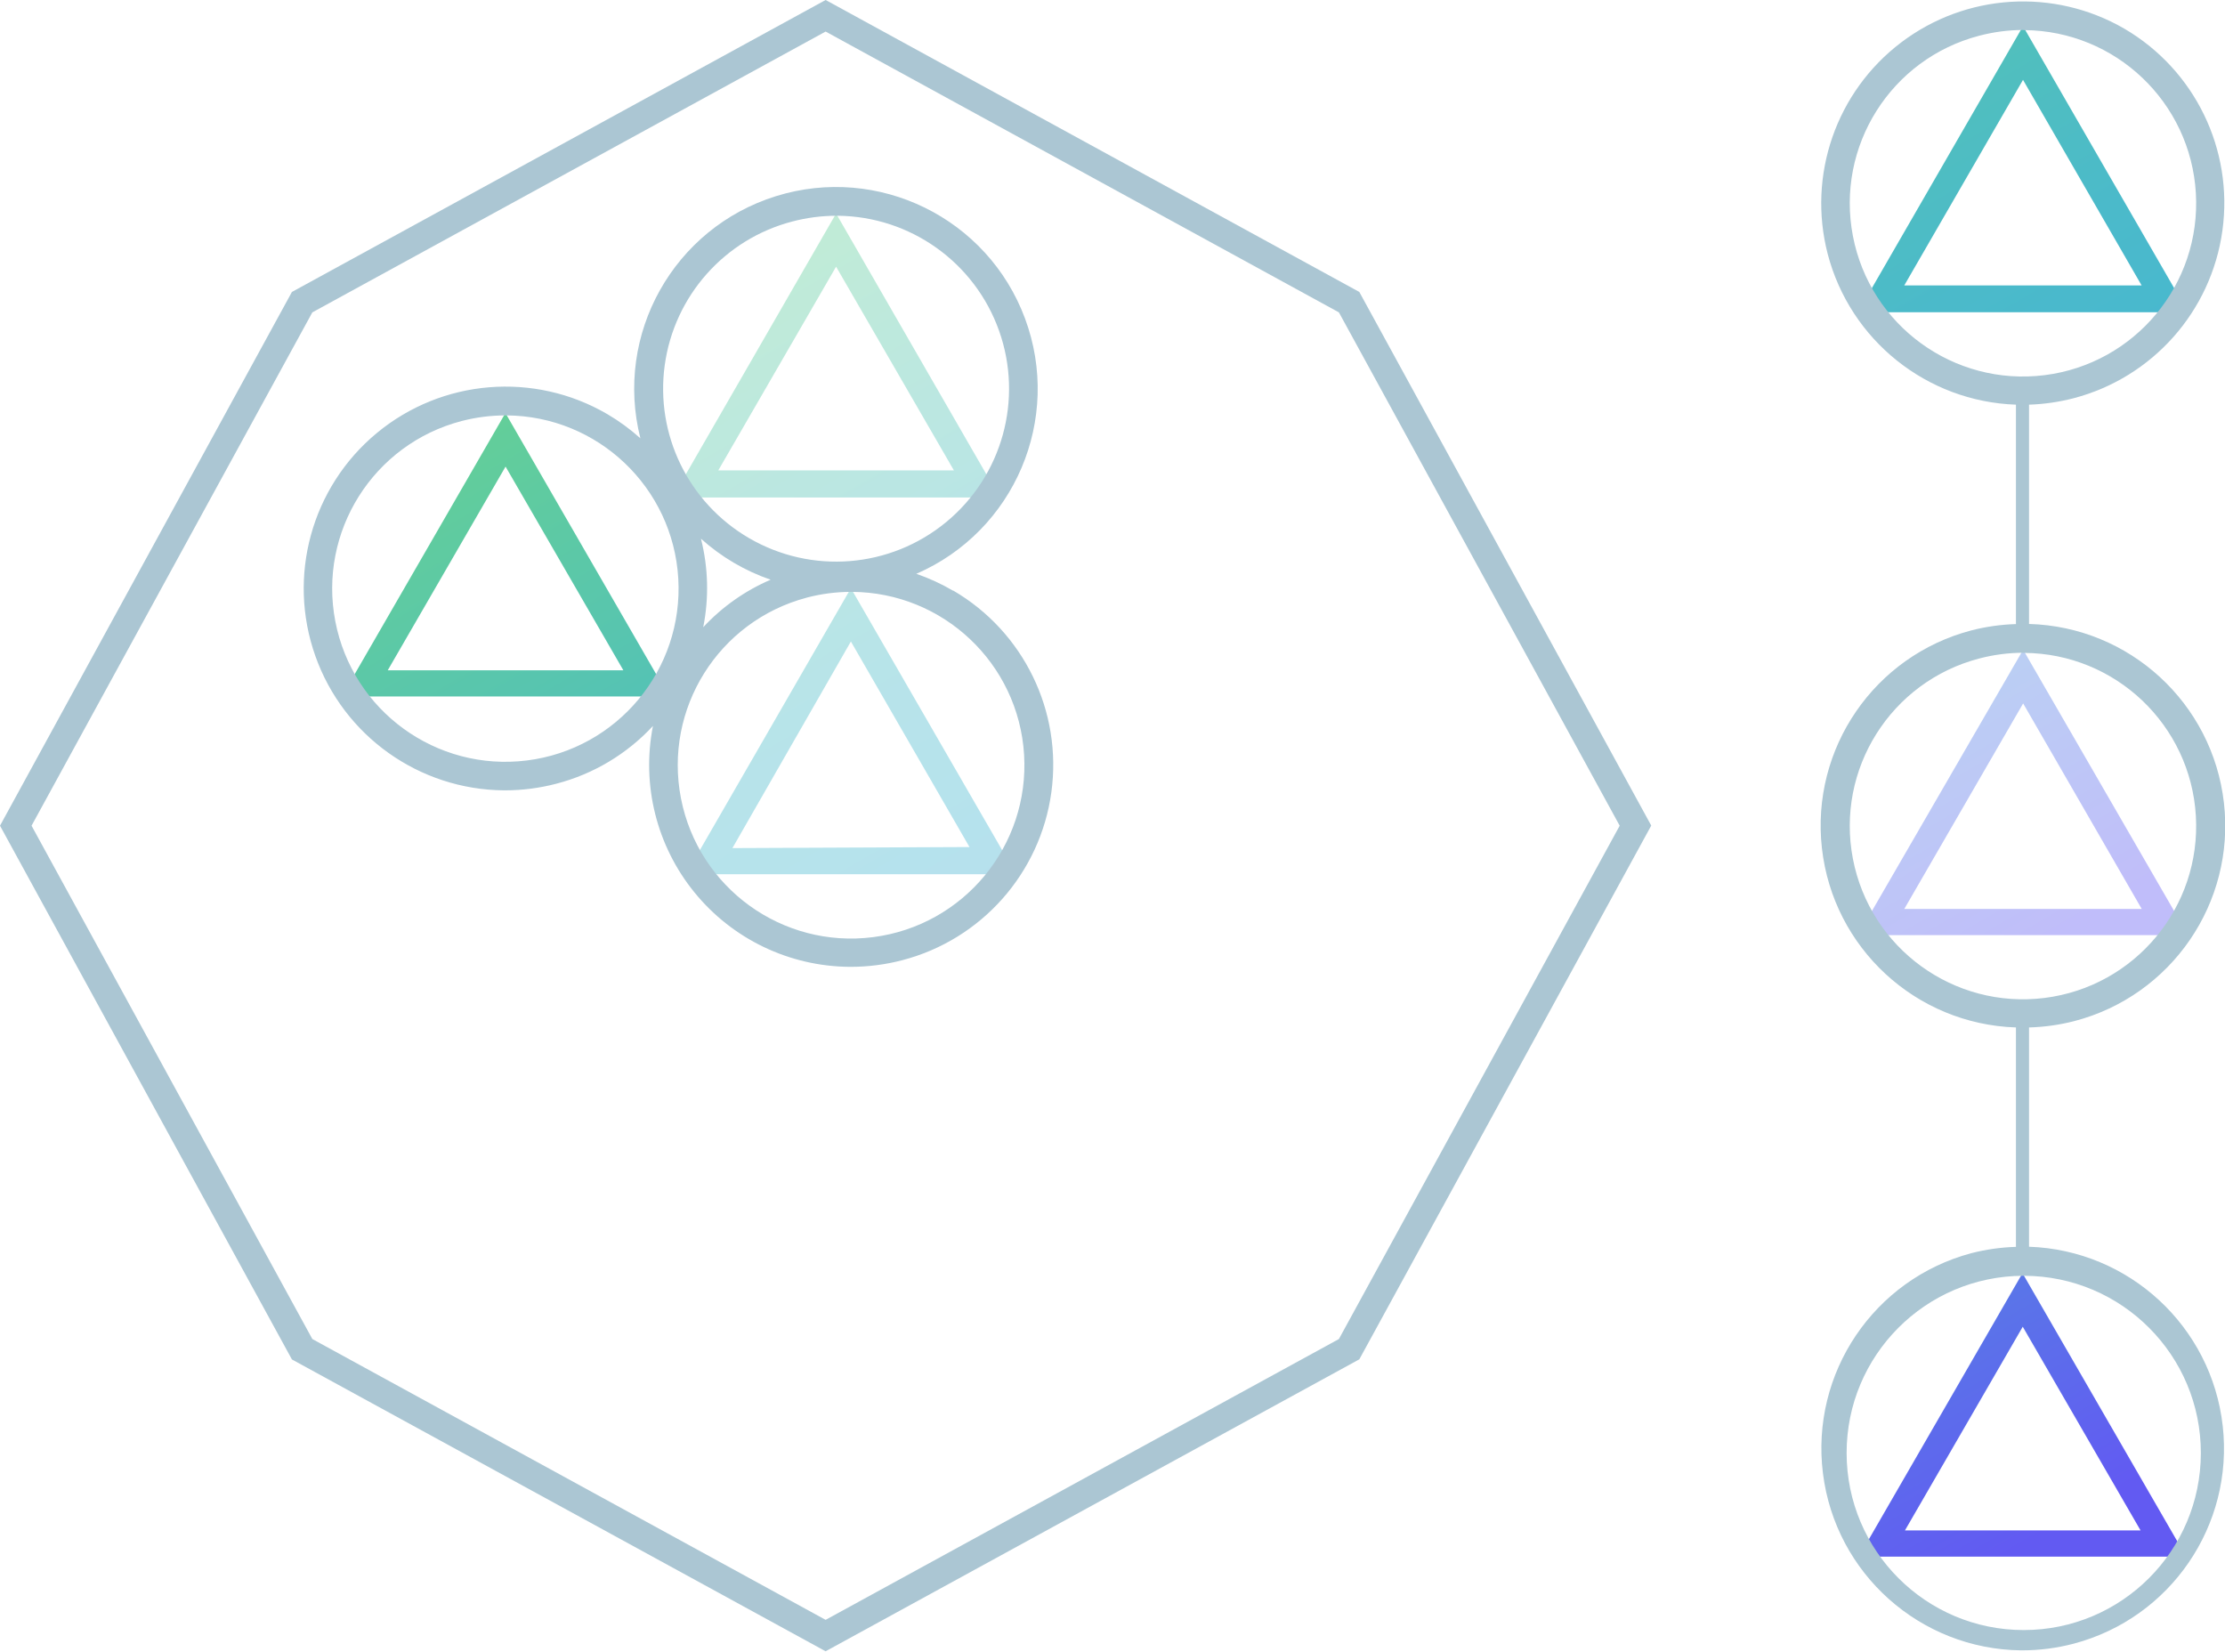
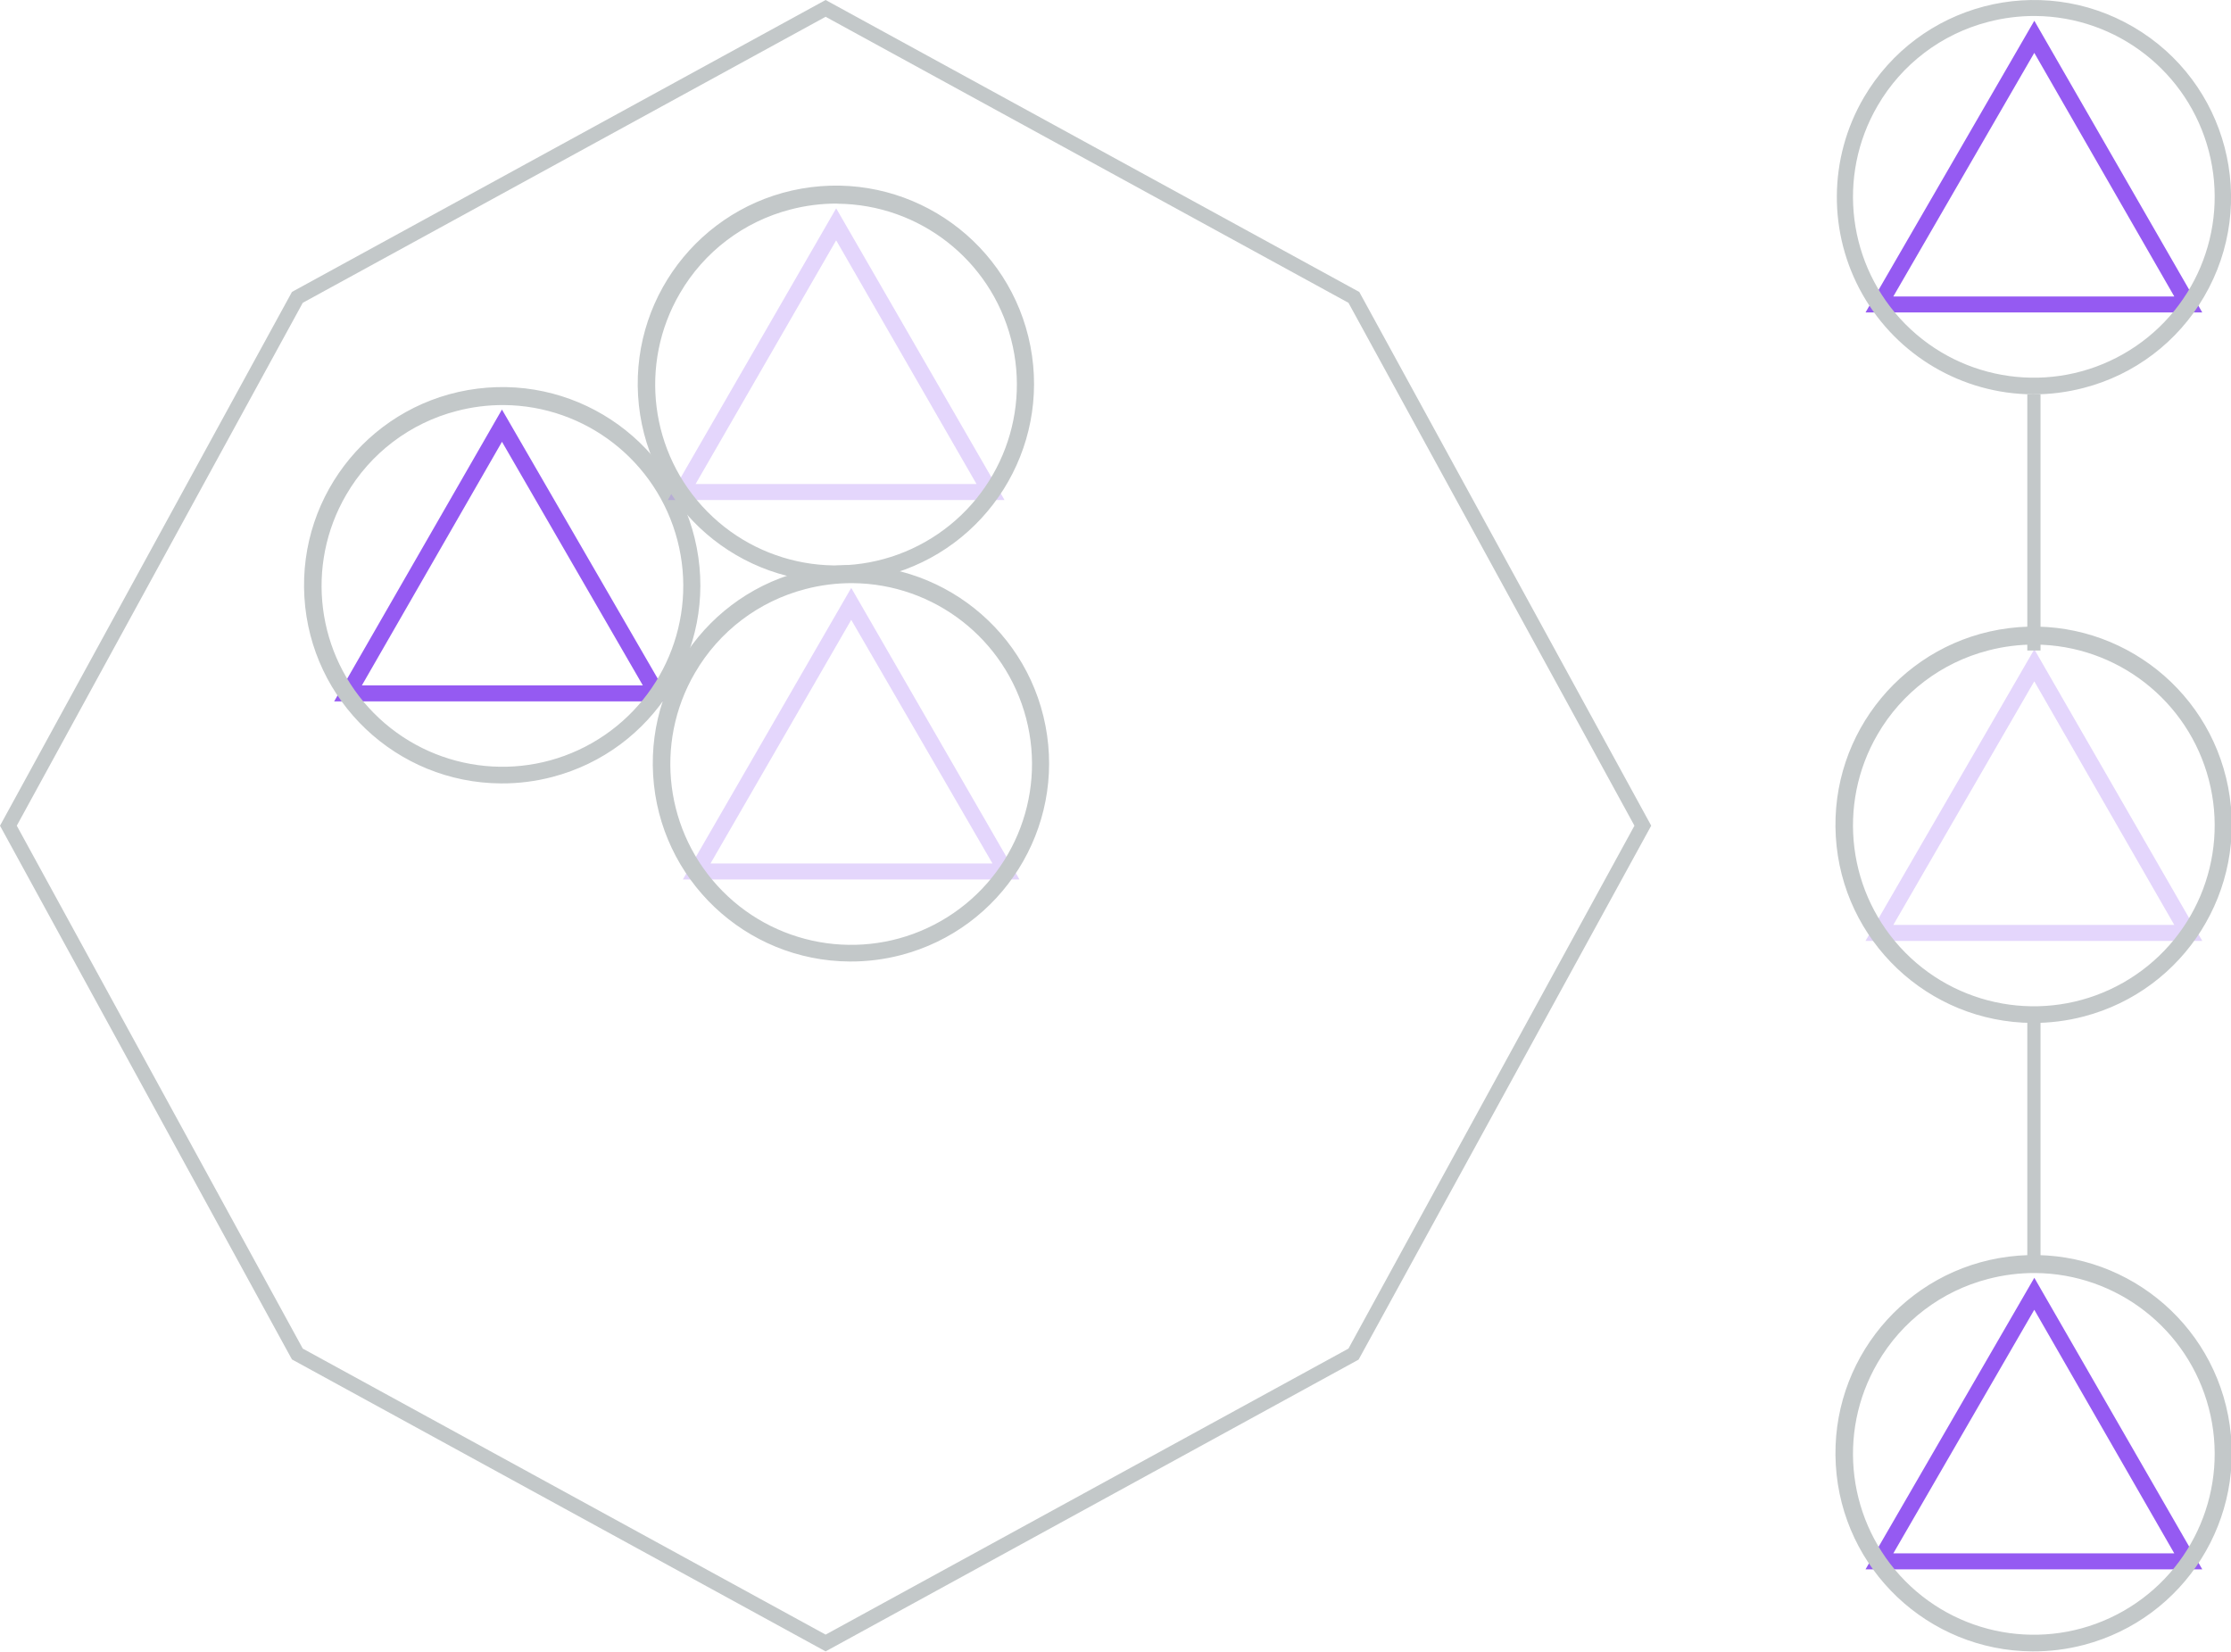
- <svg xmlns="http://www.w3.org/2000/svg" xmlns:xlink="http://www.w3.org/1999/xlink" viewBox="0 0 169.97 126.14">
+ <svg xmlns="http://www.w3.org/2000/svg" viewBox="0 0 168.89 125">
  <defs>
-     <style>.cls-1{opacity:0.4;fill:url(#linear-gradient);}.cls-2{fill:url(#linear-gradient-2);}.cls-3{fill:#abc6d3;}</style>
-     <linearGradient id="linear-gradient" x1="75.43" y1="9.63" x2="125.12" y2="95.69" gradientUnits="userSpaceOnUse">
-       <stop offset="0" stop-color="#63ce99" />
-       <stop offset="0.18" stop-color="#54c2b6" />
-       <stop offset="0.34" stop-color="#4bbaca" />
-       <stop offset="0.46" stop-color="#47b7d1" />
-       <stop offset="0.55" stop-color="#4babd5" />
-       <stop offset="0.73" stop-color="#548ae1" />
-       <stop offset="0.95" stop-color="#625af2" />
-     </linearGradient>
-     <linearGradient id="linear-gradient-2" x1="79.1" y1="8.17" x2="149.03" y2="129.3" xlink:href="#linear-gradient" />
+     <style>.cls-1,.cls-4{fill:#c3c8c9;}.cls-2{fill:#955af2;stroke:#955af2;}.cls-2,.cls-4{stroke-miterlimit:10;}.cls-3{opacity:0.25;}.cls-4{stroke:#c3c8c9;}</style>
  </defs>
  <g id="Layer_2" data-name="Layer 2">
    <g id="polys">
-       <path class="cls-1" d="M63.87,16.31,51.37,38h25Zm0,4.06,9,15.56h-18ZM52.4,66.78H77.62L65,44.93Zm3.55-2L65,49l9.06,15.7Zm98.6-15.15L141.93,71.43h25.22Zm0,4.1,9.06,15.7H145.47Z" />
-       <path class="cls-2" d="M26.11,53.2h25L38.61,31.55Zm3.51-2,9-15.56,9,15.56ZM154.54,2,141.93,23.85h25.22Zm0,4.1,9.06,15.7H145.47ZM142,118.9h25l-12.5-21.65Zm3.52-2,9-15.56,9,15.56Z" />
-       <path class="cls-3" d="M103.84,22.3,63.31.13,63.07,0,22.3,22.3,0,63.07l22.3,40.77L62.83,126l.24.13,40.77-22.3,22.3-40.77L103.91,22.43ZM63.07,123.73,23.86,102.28,2.41,63.07,23.86,23.86,63.07,2.41l39.21,21.45,21.45,39.21-21.45,39.21Z" />
-       <path class="cls-3" d="M72.79,45.11A15.55,15.55,0,0,0,70,43.83,15.41,15.41,0,1,0,48.92,33.48a15.57,15.57,0,0,0-2.53-1.85,15.42,15.42,0,1,0-7.9,28.74h.09a15.56,15.56,0,0,0,3.93-.51,15.31,15.31,0,0,0,7.37-4.41,15.42,15.42,0,0,0,15,18.4H65a15.54,15.54,0,0,0,3.94-.51,15.42,15.42,0,0,0,3.88-28.23ZM38.63,31.73h.07a13.23,13.23,0,1,1-3.44.43A13.37,13.37,0,0,1,38.63,31.73ZM57.2,41.09a13.2,13.2,0,0,1,3.32-24.17,13.32,13.32,0,0,1,3.37-.44H64A13.21,13.21,0,1,1,57.2,41.09Zm4.46,4.55A13.32,13.32,0,0,1,65,45.21h.07a13.24,13.24,0,1,1-3.44.44Zm-8.11-4.49a15.47,15.47,0,0,0,5.32,3.13,15.22,15.22,0,0,0-5.15,3.63A15.34,15.34,0,0,0,53.55,41.16Z" />
-       <path class="cls-3" d="M158.44,78A15.42,15.42,0,0,0,155,47.66V30.91a15.63,15.63,0,0,0,3.4-.49,15.42,15.42,0,0,0,3.88-28.23A15.42,15.42,0,0,0,139.62,19.4,15.42,15.42,0,0,0,154,30.91V47.67a15.55,15.55,0,0,0-3.4.48A15.42,15.42,0,0,0,154,78.48V95.24a15.57,15.57,0,0,0-3.4.48,15.43,15.43,0,0,0,3.79,30.34h.09a15.52,15.52,0,0,0,3.93-.51A15.42,15.42,0,0,0,155,95.23V78.48A15.62,15.62,0,0,0,158.44,78Zm-3.88-28.13h.07a13.23,13.23,0,1,1-3.44.43A13.38,13.38,0,0,1,154.56,49.86Zm0-47.57h.07a13.23,13.23,0,1,1-3.44.43A13.38,13.38,0,0,1,154.56,2.29Zm.07,95.15a13.53,13.53,0,1,1-.07,0Z" />
+       <path class="cls-1" d="M62.5,125,22.1,102.9,0,62.5l.15-.27L22.1,22.1l.14-.08L62.5,0l40.4,22.1L125,62.5l-.15.27-22,40.14-.14.08ZM22.92,102.08,62.5,123.73l39.58-21.65L123.73,62.5,102.08,22.92,62.5,1.27,22.92,22.92,1.27,62.5Z" />
+       <path class="cls-2" d="M49.92,52.59H26.16L38,32Zm-23.39-.21h23L38,32.44Z" />
+       <path class="cls-1" d="M37.93,59.3a15,15,0,1,1,3.89-.49A15,15,0,0,1,37.93,59.3Zm.21-28.64a13.79,13.79,0,0,0-3.57.45,13.61,13.61,0,0,0-8.36,6.34h0a13.69,13.69,0,1,0,11.93-6.79Z" />
+       <g class="cls-3">
+         <path class="cls-2" d="M75.18,37.35H51.42L63.3,16.77Zm-23.39-.21h23L63.3,17.19Z" />
+       </g>
+       <path class="cls-1" d="M63.19,44.05a15,15,0,1,1,3.89-.49A15,15,0,0,1,63.19,44.05Zm.21-28.64a13.79,13.79,0,0,0-3.57.45,13.61,13.61,0,0,0-8.36,6.34h0A13.69,13.69,0,1,0,63.4,15.42Z" />
+       <g class="cls-3">
+         <path class="cls-2" d="M76.31,66.07H52.56L64.44,45.5Zm-23.39-.21H76L64.44,45.92Z" />
+       </g>
+       <path class="cls-1" d="M64.33,72.78a15,15,0,1,1,3.89-.49A15,15,0,0,1,64.33,72.78Zm.21-28.64a13.79,13.79,0,0,0-3.57.45,13.61,13.61,0,0,0-8.36,6.34h0a13.69,13.69,0,1,0,11.93-6.79Z" />
+       <path class="cls-2" d="M165.85,23.15H142.09L154,2.57Zm-23.39-.21h23L154,3Z" />
+       <path class="cls-1" d="M153.86,29.85A14.93,14.93,0,0,1,141.09,7.39a14.92,14.92,0,1,1,25.76,15.07,14.82,14.82,0,0,1-9.1,6.9A15,15,0,0,1,153.86,29.85Zm.21-28.64a13.79,13.79,0,0,0-3.57.45A13.61,13.61,0,0,0,142.14,8h0a13.69,13.69,0,1,0,11.93-6.79Z" />
+       <g class="cls-3">
+         <path class="cls-2" d="M165.85,70.72H142.09L154,50.15Zm-23.39-.21h23L154,50.57Z" />
+       </g>
+       <path class="cls-1" d="M153.86,77.43a15,15,0,1,1,3.89-.49A15,15,0,0,1,153.86,77.43Zm.21-28.64a13.79,13.79,0,0,0-3.57.45,13.61,13.61,0,0,0-8.36,6.34h0a13.69,13.69,0,1,0,11.93-6.79Z" />
+       <path class="cls-2" d="M165.85,118.29H142.09L154,97.72Zm-23.39-.21h23L154,98.14Z" />
+       <path class="cls-1" d="M153.86,125a15,15,0,1,1,3.89-.49A15,15,0,0,1,153.86,125Zm.21-28.64a13.79,13.79,0,0,0-3.57.45,13.61,13.61,0,0,0-8.36,6.34h0a13.69,13.69,0,1,0,11.93-6.79Z" />
+       <line class="cls-4" x1="153.97" y1="29.85" x2="153.97" y2="49.24" />
+       <line class="cls-4" x1="153.97" y1="76.54" x2="153.97" y2="95.93" />
    </g>
  </g>
</svg>
